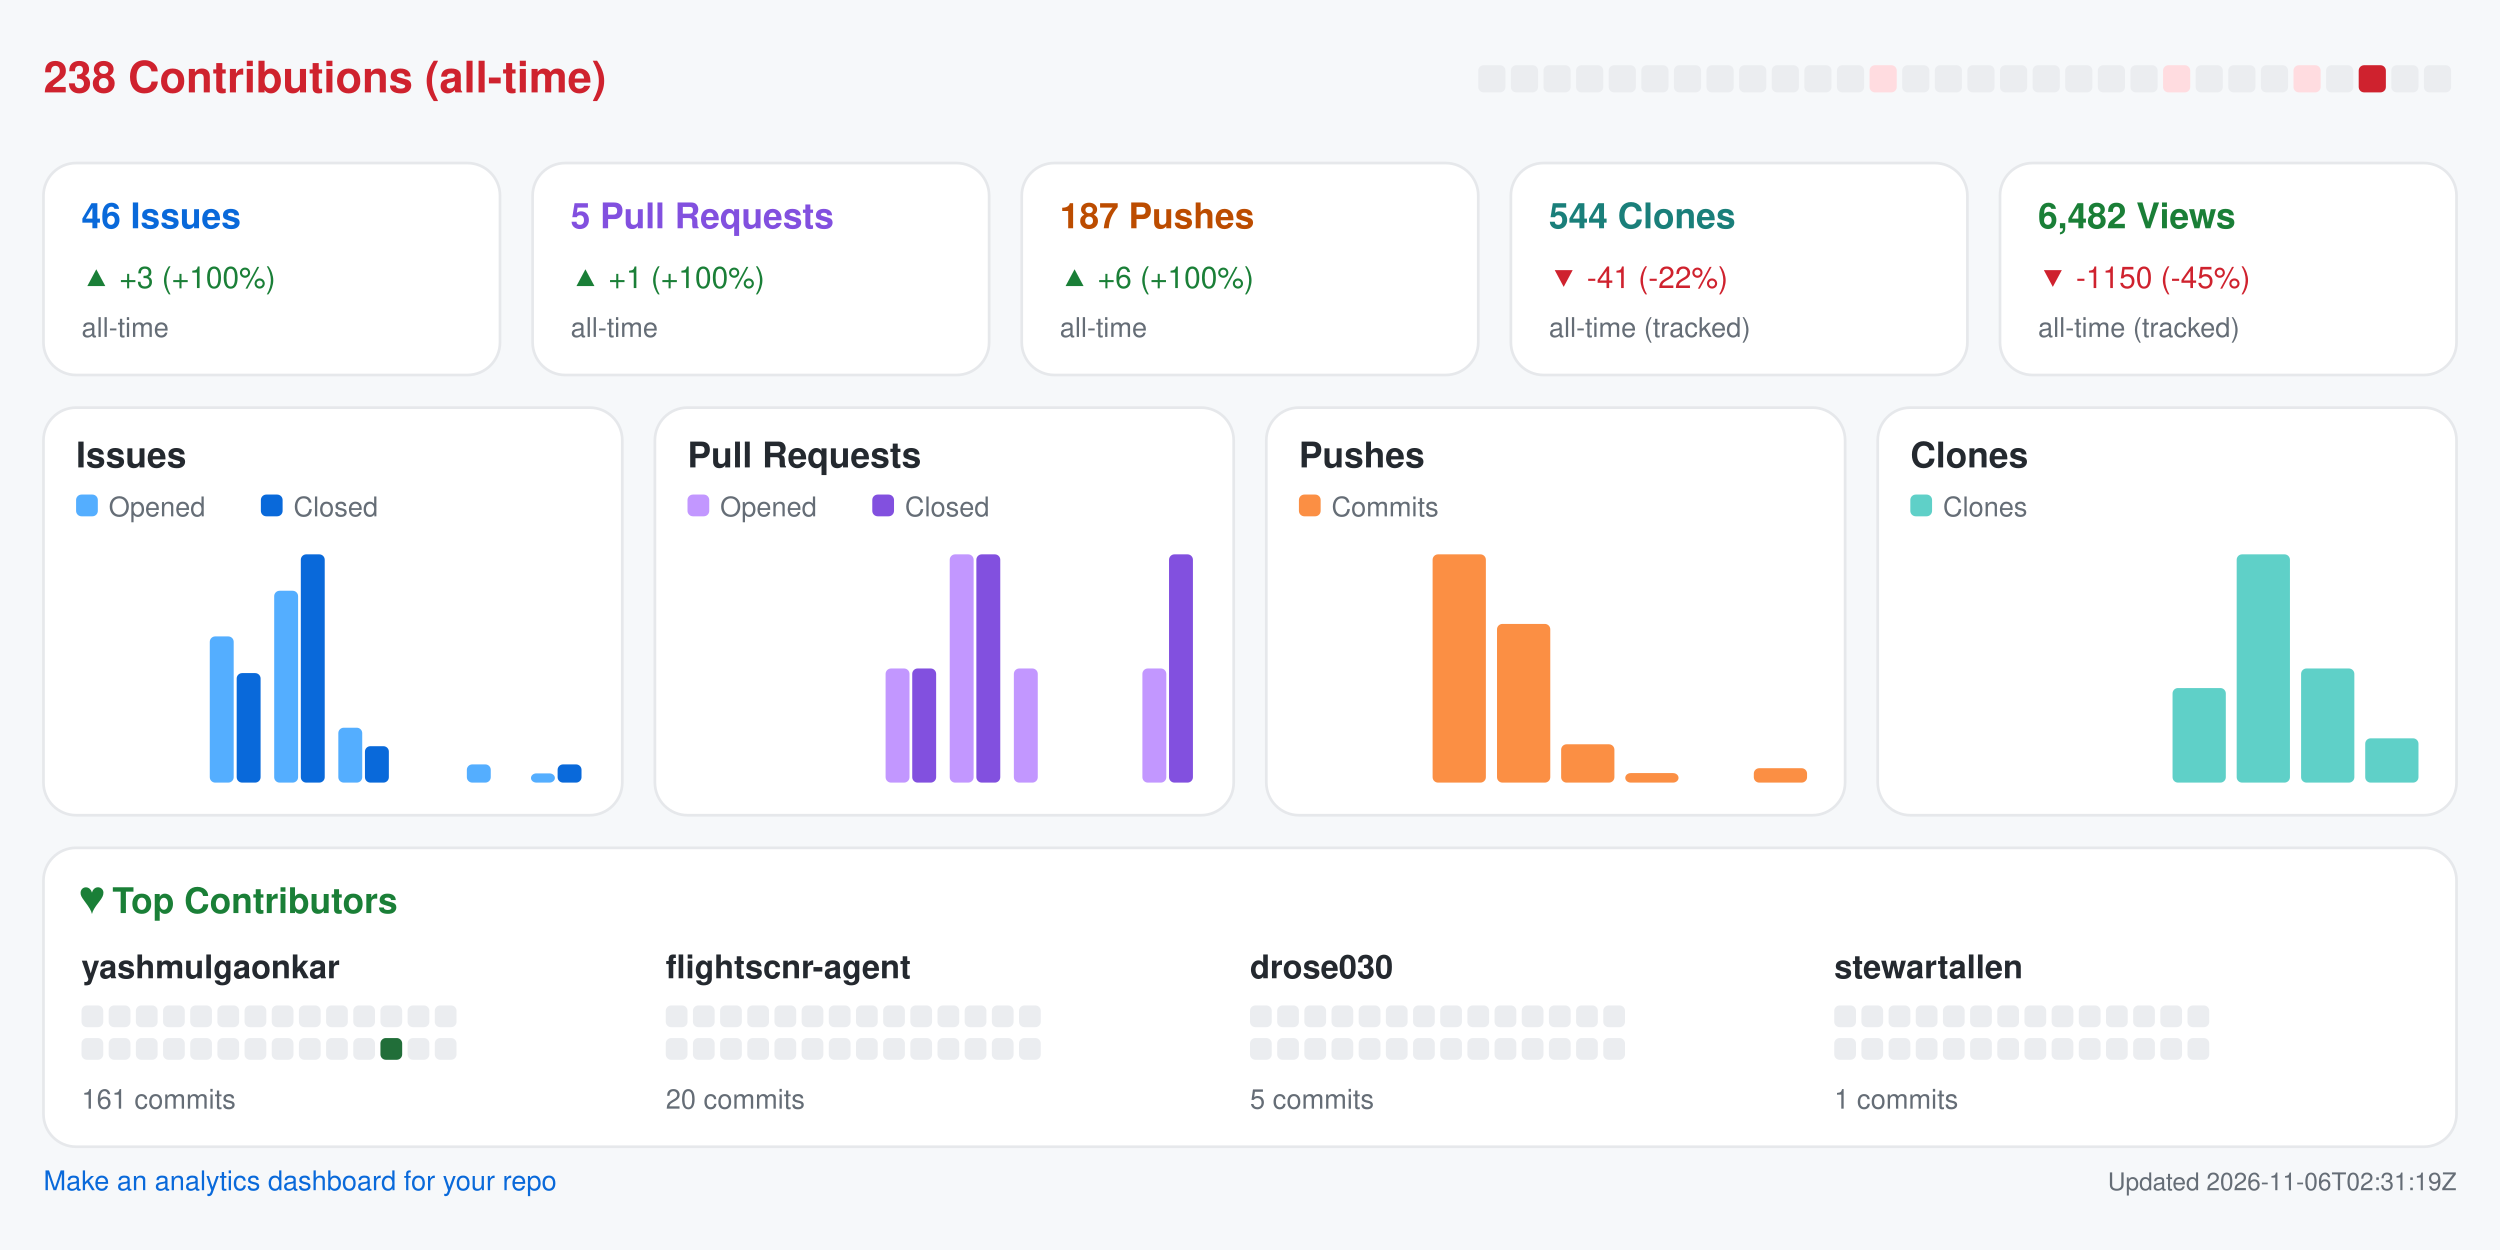
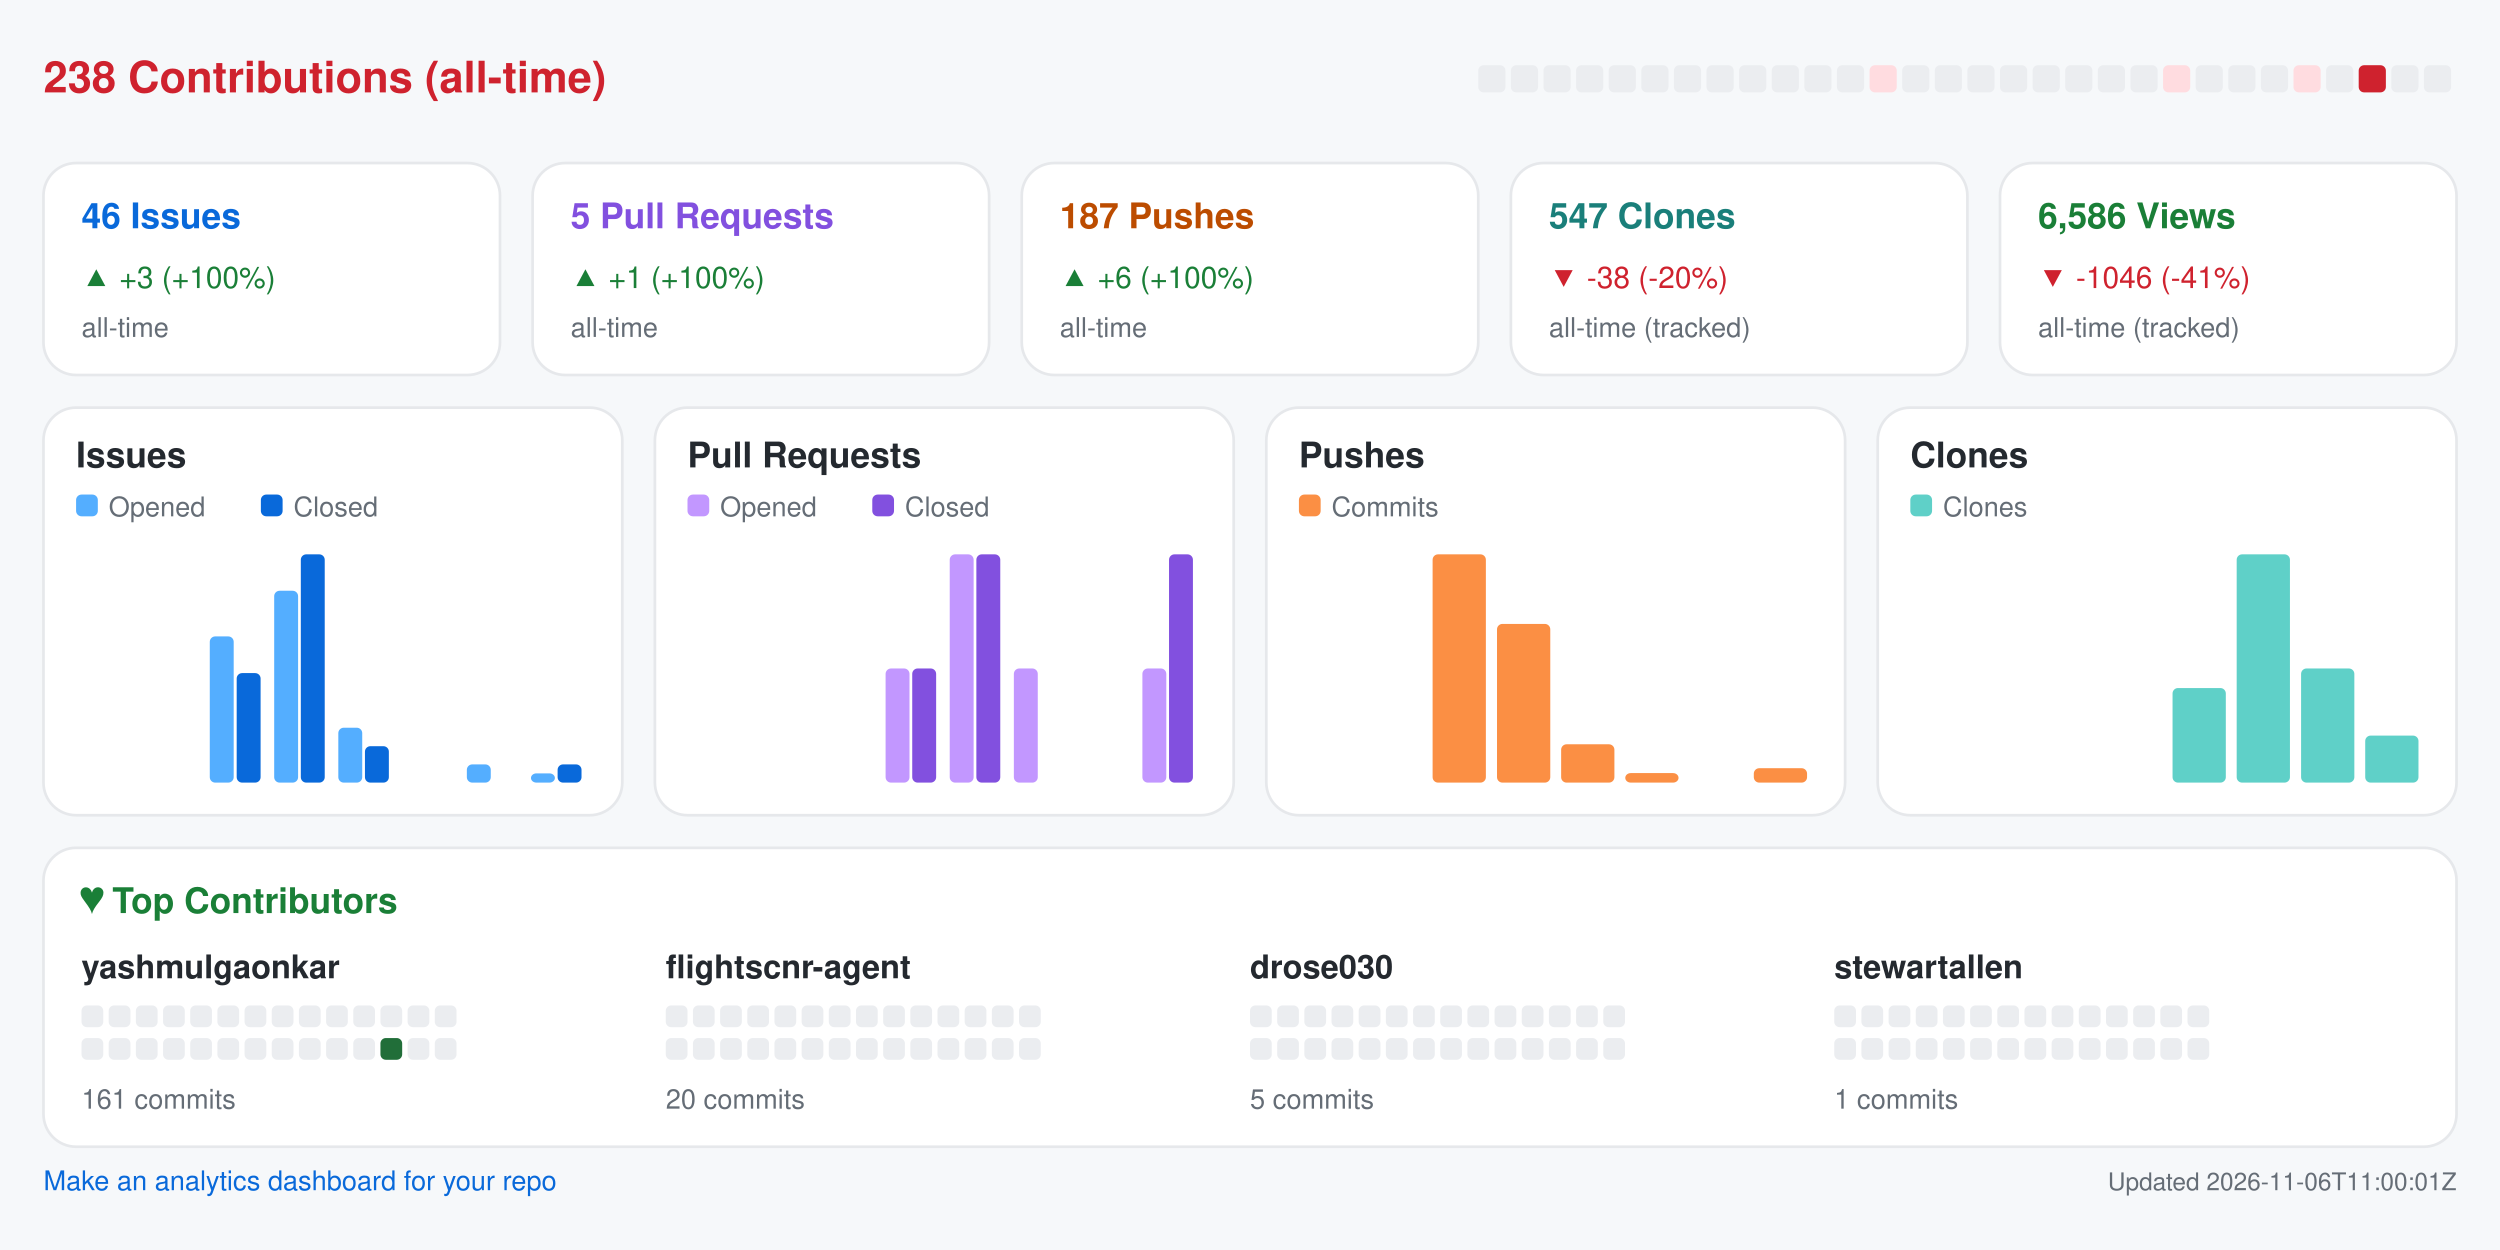
<svg xmlns="http://www.w3.org/2000/svg" width="920" height="460" viewBox="0 0 920 460" role="img" aria-label="Repository analytics for yashmulgaonkar/FlightScnr">
  <rect x="0.0" y="0.0" width="920.0" height="460.0" rx="0" fill="#f6f8fa" />
  <text x="16.0" y="34.0" fill="#cf222e" font-size="16" font-family="-apple-system,BlinkMacSystemFont,Segoe UI,Helvetica,Arial,sans-serif" font-weight="600" text-anchor="start">238 Contributions (all-time)</text>
  <rect x="544.0" y="24.0" width="10.0" height="10.0" rx="2" fill="#ebedf0" />
  <rect x="556.0" y="24.0" width="10.0" height="10.0" rx="2" fill="#ebedf0" />
  <rect x="568.0" y="24.0" width="10.0" height="10.0" rx="2" fill="#ebedf0" />
  <rect x="580.0" y="24.0" width="10.0" height="10.0" rx="2" fill="#ebedf0" />
  <rect x="592.0" y="24.0" width="10.0" height="10.0" rx="2" fill="#ebedf0" />
  <rect x="604.0" y="24.0" width="10.0" height="10.0" rx="2" fill="#ebedf0" />
  <rect x="616.0" y="24.0" width="10.0" height="10.0" rx="2" fill="#ebedf0" />
  <rect x="628.0" y="24.0" width="10.0" height="10.0" rx="2" fill="#ebedf0" />
  <rect x="640.0" y="24.0" width="10.0" height="10.0" rx="2" fill="#ebedf0" />
  <rect x="652.0" y="24.0" width="10.0" height="10.0" rx="2" fill="#ebedf0" />
  <rect x="664.0" y="24.0" width="10.0" height="10.0" rx="2" fill="#ebedf0" />
  <rect x="676.0" y="24.0" width="10.0" height="10.0" rx="2" fill="#ebedf0" />
  <rect x="688.0" y="24.0" width="10.0" height="10.0" rx="2" fill="#ffdce0" />
  <rect x="700.0" y="24.0" width="10.0" height="10.0" rx="2" fill="#ebedf0" />
  <rect x="712.0" y="24.0" width="10.0" height="10.0" rx="2" fill="#ebedf0" />
  <rect x="724.0" y="24.0" width="10.0" height="10.0" rx="2" fill="#ebedf0" />
  <rect x="736.0" y="24.0" width="10.0" height="10.0" rx="2" fill="#ebedf0" />
  <rect x="748.0" y="24.0" width="10.0" height="10.0" rx="2" fill="#ebedf0" />
  <rect x="760.0" y="24.0" width="10.0" height="10.0" rx="2" fill="#ebedf0" />
  <rect x="772.0" y="24.0" width="10.0" height="10.0" rx="2" fill="#ebedf0" />
  <rect x="784.0" y="24.0" width="10.0" height="10.0" rx="2" fill="#ebedf0" />
  <rect x="796.0" y="24.0" width="10.0" height="10.0" rx="2" fill="#ffdce0" />
  <rect x="808.0" y="24.0" width="10.0" height="10.0" rx="2" fill="#ebedf0" />
  <rect x="820.0" y="24.0" width="10.0" height="10.0" rx="2" fill="#ebedf0" />
  <rect x="832.0" y="24.0" width="10.0" height="10.0" rx="2" fill="#ebedf0" />
  <rect x="844.0" y="24.0" width="10.0" height="10.0" rx="2" fill="#ffdce0" />
  <rect x="856.0" y="24.0" width="10.0" height="10.0" rx="2" fill="#ebedf0" />
  <rect x="868.0" y="24.0" width="10.0" height="10.0" rx="2" fill="#cf222e" />
  <rect x="880.0" y="24.0" width="10.0" height="10.0" rx="2" fill="#ebedf0" />
  <rect x="892.0" y="24.0" width="10.0" height="10.0" rx="2" fill="#ebedf0" />
  <rect x="16.0" y="60.0" width="168.0" height="78.0" rx="12" fill="#ffffff" stroke="#e6e8eb" />
  <text x="30.0" y="84.0" fill="#0969da" font-size="13" font-family="-apple-system,BlinkMacSystemFont,Segoe UI,Helvetica,Arial,sans-serif" font-weight="600" text-anchor="start">46 Issues</text>
  <text x="30.0" y="106.0" fill="#1a7f37" font-size="11" font-family="-apple-system,BlinkMacSystemFont,Segoe UI,Helvetica,Arial,sans-serif" font-weight="400" text-anchor="start">▲ +3 (+100%)</text>
  <text x="30.0" y="124.0" fill="#656d76" font-size="10" font-family="-apple-system,BlinkMacSystemFont,Segoe UI,Helvetica,Arial,sans-serif" font-weight="400" text-anchor="start">all-time</text>
  <rect x="196.0" y="60.0" width="168.0" height="78.0" rx="12" fill="#ffffff" stroke="#e6e8eb" />
  <text x="210.0" y="84.0" fill="#8250df" font-size="13" font-family="-apple-system,BlinkMacSystemFont,Segoe UI,Helvetica,Arial,sans-serif" font-weight="600" text-anchor="start">5 Pull Requests</text>
  <text x="210.0" y="106.0" fill="#1a7f37" font-size="11" font-family="-apple-system,BlinkMacSystemFont,Segoe UI,Helvetica,Arial,sans-serif" font-weight="400" text-anchor="start">▲ +1 (+100%)</text>
  <text x="210.0" y="124.0" fill="#656d76" font-size="10" font-family="-apple-system,BlinkMacSystemFont,Segoe UI,Helvetica,Arial,sans-serif" font-weight="400" text-anchor="start">all-time</text>
  <rect x="376.0" y="60.0" width="168.0" height="78.0" rx="12" fill="#ffffff" stroke="#e6e8eb" />
  <text x="390.0" y="84.0" fill="#bc4c00" font-size="13" font-family="-apple-system,BlinkMacSystemFont,Segoe UI,Helvetica,Arial,sans-serif" font-weight="600" text-anchor="start">187 Pushes</text>
  <text x="390.0" y="106.0" fill="#1a7f37" font-size="11" font-family="-apple-system,BlinkMacSystemFont,Segoe UI,Helvetica,Arial,sans-serif" font-weight="400" text-anchor="start">▲ +6 (+100%)</text>
  <text x="390.0" y="124.0" fill="#656d76" font-size="10" font-family="-apple-system,BlinkMacSystemFont,Segoe UI,Helvetica,Arial,sans-serif" font-weight="400" text-anchor="start">all-time</text>
  <rect x="556.0" y="60.0" width="168.0" height="78.0" rx="12" fill="#ffffff" stroke="#e6e8eb" />
-   <text x="570.0" y="84.0" fill="#1a7f7a" font-size="13" font-family="-apple-system,BlinkMacSystemFont,Segoe UI,Helvetica,Arial,sans-serif" font-weight="600" text-anchor="start">544 Clones</text>
-   <text x="570.0" y="106.0" fill="#cf222e" font-size="11" font-family="-apple-system,BlinkMacSystemFont,Segoe UI,Helvetica,Arial,sans-serif" font-weight="400" text-anchor="start">▼ -41 (-22%)</text>
+   <text x="570.0" y="84.0" fill="#1a7f7a" font-size="13" font-family="-apple-system,BlinkMacSystemFont,Segoe UI,Helvetica,Arial,sans-serif" font-weight="600" text-anchor="start">547 Clones</text>
+   <text x="570.0" y="106.0" fill="#cf222e" font-size="11" font-family="-apple-system,BlinkMacSystemFont,Segoe UI,Helvetica,Arial,sans-serif" font-weight="400" text-anchor="start">▼ -38 (-20%)</text>
  <text x="570.0" y="124.0" fill="#656d76" font-size="10" font-family="-apple-system,BlinkMacSystemFont,Segoe UI,Helvetica,Arial,sans-serif" font-weight="400" text-anchor="start">all-time (tracked)</text>
  <rect x="736.0" y="60.0" width="168.0" height="78.0" rx="12" fill="#ffffff" stroke="#e6e8eb" />
-   <text x="750.0" y="84.0" fill="#1a7f37" font-size="13" font-family="-apple-system,BlinkMacSystemFont,Segoe UI,Helvetica,Arial,sans-serif" font-weight="600" text-anchor="start">6,482 Views</text>
-   <text x="750.0" y="106.0" fill="#cf222e" font-size="11" font-family="-apple-system,BlinkMacSystemFont,Segoe UI,Helvetica,Arial,sans-serif" font-weight="400" text-anchor="start">▼ -1150 (-45%)</text>
+   <text x="750.0" y="84.0" fill="#1a7f37" font-size="13" font-family="-apple-system,BlinkMacSystemFont,Segoe UI,Helvetica,Arial,sans-serif" font-weight="600" text-anchor="start">6,586 Views</text>
+   <text x="750.0" y="106.0" fill="#cf222e" font-size="11" font-family="-apple-system,BlinkMacSystemFont,Segoe UI,Helvetica,Arial,sans-serif" font-weight="400" text-anchor="start">▼ -1046 (-41%)</text>
  <text x="750.0" y="124.0" fill="#656d76" font-size="10" font-family="-apple-system,BlinkMacSystemFont,Segoe UI,Helvetica,Arial,sans-serif" font-weight="400" text-anchor="start">all-time (tracked)</text>
  <rect x="16.0" y="150.0" width="213.0" height="150.0" rx="12" fill="#ffffff" stroke="#e6e8eb" />
  <text x="28.0" y="172.0" fill="#24292f" font-size="13" font-family="-apple-system,BlinkMacSystemFont,Segoe UI,Helvetica,Arial,sans-serif" font-weight="600" text-anchor="start">Issues</text>
  <rect x="28.0" y="182.0" width="8.0" height="8.0" rx="2" fill="#54aeff" />
  <text x="40.0" y="190.0" fill="#656d76" font-size="10" font-family="-apple-system,BlinkMacSystemFont,Segoe UI,Helvetica,Arial,sans-serif" font-weight="400" text-anchor="start">Opened</text>
  <rect x="96.0" y="182.0" width="8.0" height="8.0" rx="2" fill="#0969da" />
  <text x="108.0" y="190.0" fill="#656d76" font-size="10" font-family="-apple-system,BlinkMacSystemFont,Segoe UI,Helvetica,Arial,sans-serif" font-weight="400" text-anchor="start">Closed</text>
  <rect x="30.0" y="288.0" width="8.8" height="0.0" rx="2" fill="#54aeff" />
  <rect x="39.8" y="288.0" width="8.8" height="0.0" rx="2" fill="#0969da" />
  <rect x="53.6" y="288.0" width="8.8" height="0.0" rx="2" fill="#54aeff" />
  <rect x="63.4" y="288.0" width="8.8" height="0.0" rx="2" fill="#0969da" />
  <rect x="77.2" y="234.2" width="8.8" height="53.8" rx="2" fill="#54aeff" />
  <rect x="87.1" y="247.7" width="8.8" height="40.3" rx="2" fill="#0969da" />
  <rect x="100.9" y="217.4" width="8.8" height="70.6" rx="2" fill="#54aeff" />
  <rect x="110.7" y="204.0" width="8.8" height="84.0" rx="2" fill="#0969da" />
  <rect x="124.5" y="267.8" width="8.8" height="20.2" rx="2" fill="#54aeff" />
  <rect x="134.3" y="274.6" width="8.8" height="13.4" rx="2" fill="#0969da" />
  <rect x="148.1" y="288.0" width="8.8" height="0.0" rx="2" fill="#54aeff" />
  <rect x="157.9" y="288.0" width="8.8" height="0.0" rx="2" fill="#0969da" />
  <rect x="171.8" y="281.3" width="8.8" height="6.7" rx="2" fill="#54aeff" />
  <rect x="181.6" y="288.0" width="8.8" height="0.0" rx="2" fill="#0969da" />
  <rect x="195.4" y="284.6" width="8.8" height="3.4" rx="2" fill="#54aeff" />
  <rect x="205.2" y="281.3" width="8.8" height="6.7" rx="2" fill="#0969da" />
  <rect x="241.0" y="150.0" width="213.0" height="150.0" rx="12" fill="#ffffff" stroke="#e6e8eb" />
  <text x="253.0" y="172.0" fill="#24292f" font-size="13" font-family="-apple-system,BlinkMacSystemFont,Segoe UI,Helvetica,Arial,sans-serif" font-weight="600" text-anchor="start">Pull Requests</text>
  <rect x="253.0" y="182.0" width="8.0" height="8.0" rx="2" fill="#c297ff" />
  <text x="265.0" y="190.0" fill="#656d76" font-size="10" font-family="-apple-system,BlinkMacSystemFont,Segoe UI,Helvetica,Arial,sans-serif" font-weight="400" text-anchor="start">Opened</text>
  <rect x="321.0" y="182.0" width="8.0" height="8.0" rx="2" fill="#8250df" />
  <text x="333.0" y="190.0" fill="#656d76" font-size="10" font-family="-apple-system,BlinkMacSystemFont,Segoe UI,Helvetica,Arial,sans-serif" font-weight="400" text-anchor="start">Closed</text>
  <rect x="255.0" y="288.0" width="8.8" height="0.0" rx="2" fill="#c297ff" />
  <rect x="264.8" y="288.0" width="8.8" height="0.0" rx="2" fill="#8250df" />
  <rect x="278.6" y="288.0" width="8.8" height="0.0" rx="2" fill="#c297ff" />
  <rect x="288.4" y="288.0" width="8.8" height="0.0" rx="2" fill="#8250df" />
  <rect x="302.2" y="288.0" width="8.8" height="0.0" rx="2" fill="#c297ff" />
  <rect x="312.1" y="288.0" width="8.8" height="0.0" rx="2" fill="#8250df" />
  <rect x="325.9" y="246.0" width="8.8" height="42.0" rx="2" fill="#c297ff" />
  <rect x="335.7" y="246.0" width="8.8" height="42.0" rx="2" fill="#8250df" />
  <rect x="349.5" y="204.0" width="8.8" height="84.0" rx="2" fill="#c297ff" />
  <rect x="359.3" y="204.0" width="8.8" height="84.0" rx="2" fill="#8250df" />
  <rect x="373.1" y="246.0" width="8.8" height="42.0" rx="2" fill="#c297ff" />
  <rect x="382.9" y="288.0" width="8.8" height="0.0" rx="2" fill="#8250df" />
  <rect x="396.8" y="288.0" width="8.8" height="0.0" rx="2" fill="#c297ff" />
  <rect x="406.6" y="288.0" width="8.8" height="0.0" rx="2" fill="#8250df" />
  <rect x="420.4" y="246.0" width="8.8" height="42.0" rx="2" fill="#c297ff" />
  <rect x="430.2" y="204.0" width="8.8" height="84.0" rx="2" fill="#8250df" />
  <rect x="466.0" y="150.0" width="213.0" height="150.0" rx="12" fill="#ffffff" stroke="#e6e8eb" />
  <text x="478.0" y="172.0" fill="#24292f" font-size="13" font-family="-apple-system,BlinkMacSystemFont,Segoe UI,Helvetica,Arial,sans-serif" font-weight="600" text-anchor="start">Pushes</text>
  <rect x="478.0" y="182.0" width="8.0" height="8.0" rx="2" fill="#fb8f44" />
  <text x="490.0" y="190.0" fill="#656d76" font-size="10" font-family="-apple-system,BlinkMacSystemFont,Segoe UI,Helvetica,Arial,sans-serif" font-weight="400" text-anchor="start">Commits</text>
  <rect x="480.0" y="288.0" width="19.6" height="0.0" rx="2" fill="#fb8f44" />
  <rect x="503.6" y="288.0" width="19.6" height="0.0" rx="2" fill="#fb8f44" />
  <rect x="527.2" y="204.0" width="19.6" height="84.0" rx="2" fill="#fb8f44" />
  <rect x="550.9" y="229.6" width="19.6" height="58.4" rx="2" fill="#fb8f44" />
  <rect x="574.5" y="273.9" width="19.6" height="14.1" rx="2" fill="#fb8f44" />
  <rect x="598.1" y="284.5" width="19.6" height="3.5" rx="2" fill="#fb8f44" />
  <rect x="621.8" y="288.0" width="19.6" height="0.0" rx="2" fill="#fb8f44" />
  <rect x="645.4" y="282.7" width="19.6" height="5.3" rx="2" fill="#fb8f44" />
  <rect x="691.0" y="150.0" width="213.0" height="150.0" rx="12" fill="#ffffff" stroke="#e6e8eb" />
  <text x="703.0" y="172.0" fill="#24292f" font-size="13" font-family="-apple-system,BlinkMacSystemFont,Segoe UI,Helvetica,Arial,sans-serif" font-weight="600" text-anchor="start">Clones</text>
  <rect x="703.0" y="182.0" width="8.0" height="8.0" rx="2" fill="#5fd0c8" />
  <text x="715.0" y="190.0" fill="#656d76" font-size="10" font-family="-apple-system,BlinkMacSystemFont,Segoe UI,Helvetica,Arial,sans-serif" font-weight="400" text-anchor="start">Clones</text>
  <rect x="705.0" y="288.0" width="19.6" height="0.0" rx="2" fill="#5fd0c8" />
  <rect x="728.6" y="288.0" width="19.6" height="0.0" rx="2" fill="#5fd0c8" />
  <rect x="752.2" y="288.0" width="19.6" height="0.0" rx="2" fill="#5fd0c8" />
  <rect x="775.9" y="288.0" width="19.6" height="0.0" rx="2" fill="#5fd0c8" />
  <rect x="799.5" y="253.2" width="19.6" height="34.8" rx="2" fill="#5fd0c8" />
  <rect x="823.1" y="204.0" width="19.6" height="84.0" rx="2" fill="#5fd0c8" />
  <rect x="846.8" y="246.0" width="19.6" height="42.0" rx="2" fill="#5fd0c8" />
-   <rect x="870.4" y="271.7" width="19.6" height="16.3" rx="2" fill="#5fd0c8" />
+   <rect x="870.4" y="270.7" width="19.6" height="17.3" rx="2" fill="#5fd0c8" />
  <rect x="16.0" y="312.0" width="888.0" height="110.0" rx="12" fill="#ffffff" stroke="#e6e8eb" />
  <text x="30.0" y="336.0" fill="#1a7f37" font-size="13" font-family="-apple-system,BlinkMacSystemFont,Segoe UI,Helvetica,Arial,sans-serif" font-weight="600" text-anchor="start">♥  Top Contributors</text>
  <text x="30.0" y="360.0" fill="#24292f" font-size="12" font-family="-apple-system,BlinkMacSystemFont,Segoe UI,Helvetica,Arial,sans-serif" font-weight="600" text-anchor="start">yashmulgaonkar</text>
  <rect x="30.0" y="370.0" width="8.0" height="8.0" rx="2" fill="#ebedf0" />
  <rect x="40.0" y="370.0" width="8.0" height="8.0" rx="2" fill="#ebedf0" />
  <rect x="50.0" y="370.0" width="8.0" height="8.0" rx="2" fill="#ebedf0" />
  <rect x="60.0" y="370.0" width="8.0" height="8.0" rx="2" fill="#ebedf0" />
  <rect x="70.0" y="370.0" width="8.0" height="8.0" rx="2" fill="#ebedf0" />
  <rect x="80.0" y="370.0" width="8.0" height="8.0" rx="2" fill="#ebedf0" />
  <rect x="90.0" y="370.0" width="8.0" height="8.0" rx="2" fill="#ebedf0" />
  <rect x="100.0" y="370.0" width="8.0" height="8.0" rx="2" fill="#ebedf0" />
  <rect x="110.0" y="370.0" width="8.0" height="8.0" rx="2" fill="#ebedf0" />
  <rect x="120.0" y="370.0" width="8.0" height="8.0" rx="2" fill="#ebedf0" />
  <rect x="130.0" y="370.0" width="8.0" height="8.0" rx="2" fill="#ebedf0" />
  <rect x="140.0" y="370.0" width="8.0" height="8.0" rx="2" fill="#ebedf0" />
  <rect x="150.0" y="370.0" width="8.0" height="8.0" rx="2" fill="#ebedf0" />
  <rect x="160.0" y="370.0" width="8.0" height="8.0" rx="2" fill="#ebedf0" />
  <rect x="30.0" y="382.0" width="8.0" height="8.0" rx="2" fill="#ebedf0" />
  <rect x="40.0" y="382.0" width="8.0" height="8.0" rx="2" fill="#ebedf0" />
  <rect x="50.0" y="382.0" width="8.0" height="8.0" rx="2" fill="#ebedf0" />
  <rect x="60.0" y="382.0" width="8.0" height="8.0" rx="2" fill="#ebedf0" />
  <rect x="70.0" y="382.0" width="8.0" height="8.0" rx="2" fill="#ebedf0" />
  <rect x="80.0" y="382.0" width="8.0" height="8.0" rx="2" fill="#ebedf0" />
  <rect x="90.0" y="382.0" width="8.0" height="8.0" rx="2" fill="#ebedf0" />
  <rect x="100.0" y="382.0" width="8.0" height="8.0" rx="2" fill="#ebedf0" />
  <rect x="110.0" y="382.0" width="8.0" height="8.0" rx="2" fill="#ebedf0" />
  <rect x="120.0" y="382.0" width="8.0" height="8.0" rx="2" fill="#ebedf0" />
  <rect x="130.0" y="382.0" width="8.0" height="8.0" rx="2" fill="#ebedf0" />
  <rect x="140.0" y="382.0" width="8.0" height="8.0" rx="2" fill="#216e39" />
  <rect x="150.0" y="382.0" width="8.0" height="8.0" rx="2" fill="#ebedf0" />
  <rect x="160.0" y="382.0" width="8.0" height="8.0" rx="2" fill="#ebedf0" />
  <text x="30.0" y="408.0" fill="#656d76" font-size="10" font-family="-apple-system,BlinkMacSystemFont,Segoe UI,Helvetica,Arial,sans-serif" font-weight="400" text-anchor="start">161 commits</text>
  <text x="245.0" y="360.0" fill="#24292f" font-size="12" font-family="-apple-system,BlinkMacSystemFont,Segoe UI,Helvetica,Arial,sans-serif" font-weight="600" text-anchor="start">flightscnr-agent</text>
  <rect x="245.0" y="370.0" width="8.0" height="8.0" rx="2" fill="#ebedf0" />
  <rect x="255.0" y="370.0" width="8.0" height="8.0" rx="2" fill="#ebedf0" />
  <rect x="265.0" y="370.0" width="8.0" height="8.0" rx="2" fill="#ebedf0" />
  <rect x="275.0" y="370.0" width="8.0" height="8.0" rx="2" fill="#ebedf0" />
  <rect x="285.0" y="370.0" width="8.0" height="8.0" rx="2" fill="#ebedf0" />
  <rect x="295.0" y="370.0" width="8.0" height="8.0" rx="2" fill="#ebedf0" />
  <rect x="305.0" y="370.0" width="8.0" height="8.0" rx="2" fill="#ebedf0" />
  <rect x="315.0" y="370.0" width="8.0" height="8.0" rx="2" fill="#ebedf0" />
  <rect x="325.0" y="370.0" width="8.0" height="8.0" rx="2" fill="#ebedf0" />
  <rect x="335.0" y="370.0" width="8.0" height="8.0" rx="2" fill="#ebedf0" />
  <rect x="345.0" y="370.0" width="8.0" height="8.0" rx="2" fill="#ebedf0" />
  <rect x="355.0" y="370.0" width="8.0" height="8.0" rx="2" fill="#ebedf0" />
  <rect x="365.0" y="370.0" width="8.0" height="8.0" rx="2" fill="#ebedf0" />
  <rect x="375.0" y="370.0" width="8.0" height="8.0" rx="2" fill="#ebedf0" />
  <rect x="245.0" y="382.0" width="8.0" height="8.0" rx="2" fill="#ebedf0" />
  <rect x="255.0" y="382.0" width="8.0" height="8.0" rx="2" fill="#ebedf0" />
  <rect x="265.0" y="382.0" width="8.0" height="8.0" rx="2" fill="#ebedf0" />
  <rect x="275.0" y="382.0" width="8.0" height="8.0" rx="2" fill="#ebedf0" />
  <rect x="285.0" y="382.0" width="8.0" height="8.0" rx="2" fill="#ebedf0" />
  <rect x="295.0" y="382.0" width="8.0" height="8.0" rx="2" fill="#ebedf0" />
  <rect x="305.0" y="382.0" width="8.0" height="8.0" rx="2" fill="#ebedf0" />
  <rect x="315.0" y="382.0" width="8.0" height="8.0" rx="2" fill="#ebedf0" />
  <rect x="325.0" y="382.0" width="8.0" height="8.0" rx="2" fill="#ebedf0" />
  <rect x="335.0" y="382.0" width="8.0" height="8.0" rx="2" fill="#ebedf0" />
  <rect x="345.0" y="382.0" width="8.0" height="8.0" rx="2" fill="#ebedf0" />
  <rect x="355.0" y="382.0" width="8.0" height="8.0" rx="2" fill="#ebedf0" />
  <rect x="365.0" y="382.0" width="8.0" height="8.0" rx="2" fill="#ebedf0" />
  <rect x="375.0" y="382.0" width="8.0" height="8.0" rx="2" fill="#ebedf0" />
  <text x="245.0" y="408.0" fill="#656d76" font-size="10" font-family="-apple-system,BlinkMacSystemFont,Segoe UI,Helvetica,Arial,sans-serif" font-weight="400" text-anchor="start">20 commits</text>
  <text x="460.0" y="360.0" fill="#24292f" font-size="12" font-family="-apple-system,BlinkMacSystemFont,Segoe UI,Helvetica,Arial,sans-serif" font-weight="600" text-anchor="start">drose030</text>
  <rect x="460.0" y="370.0" width="8.0" height="8.0" rx="2" fill="#ebedf0" />
  <rect x="470.0" y="370.0" width="8.0" height="8.0" rx="2" fill="#ebedf0" />
  <rect x="480.0" y="370.0" width="8.0" height="8.0" rx="2" fill="#ebedf0" />
  <rect x="490.0" y="370.0" width="8.0" height="8.0" rx="2" fill="#ebedf0" />
  <rect x="500.0" y="370.0" width="8.0" height="8.0" rx="2" fill="#ebedf0" />
  <rect x="510.0" y="370.0" width="8.0" height="8.0" rx="2" fill="#ebedf0" />
  <rect x="520.0" y="370.0" width="8.0" height="8.0" rx="2" fill="#ebedf0" />
  <rect x="530.0" y="370.0" width="8.0" height="8.0" rx="2" fill="#ebedf0" />
  <rect x="540.0" y="370.0" width="8.0" height="8.0" rx="2" fill="#ebedf0" />
  <rect x="550.0" y="370.0" width="8.0" height="8.0" rx="2" fill="#ebedf0" />
  <rect x="560.0" y="370.0" width="8.0" height="8.0" rx="2" fill="#ebedf0" />
  <rect x="570.0" y="370.0" width="8.0" height="8.0" rx="2" fill="#ebedf0" />
  <rect x="580.0" y="370.0" width="8.0" height="8.0" rx="2" fill="#ebedf0" />
  <rect x="590.0" y="370.0" width="8.0" height="8.0" rx="2" fill="#ebedf0" />
  <rect x="460.0" y="382.0" width="8.0" height="8.0" rx="2" fill="#ebedf0" />
  <rect x="470.0" y="382.0" width="8.0" height="8.0" rx="2" fill="#ebedf0" />
  <rect x="480.0" y="382.0" width="8.0" height="8.0" rx="2" fill="#ebedf0" />
  <rect x="490.0" y="382.0" width="8.0" height="8.0" rx="2" fill="#ebedf0" />
  <rect x="500.0" y="382.0" width="8.0" height="8.0" rx="2" fill="#ebedf0" />
  <rect x="510.0" y="382.0" width="8.0" height="8.0" rx="2" fill="#ebedf0" />
  <rect x="520.0" y="382.0" width="8.0" height="8.0" rx="2" fill="#ebedf0" />
  <rect x="530.0" y="382.0" width="8.0" height="8.0" rx="2" fill="#ebedf0" />
  <rect x="540.0" y="382.0" width="8.0" height="8.0" rx="2" fill="#ebedf0" />
  <rect x="550.0" y="382.0" width="8.0" height="8.0" rx="2" fill="#ebedf0" />
  <rect x="560.0" y="382.0" width="8.0" height="8.0" rx="2" fill="#ebedf0" />
  <rect x="570.0" y="382.0" width="8.0" height="8.0" rx="2" fill="#ebedf0" />
  <rect x="580.0" y="382.0" width="8.0" height="8.0" rx="2" fill="#ebedf0" />
  <rect x="590.0" y="382.0" width="8.0" height="8.0" rx="2" fill="#ebedf0" />
  <text x="460.0" y="408.0" fill="#656d76" font-size="10" font-family="-apple-system,BlinkMacSystemFont,Segoe UI,Helvetica,Arial,sans-serif" font-weight="400" text-anchor="start">5 commits</text>
  <text x="675.0" y="360.0" fill="#24292f" font-size="12" font-family="-apple-system,BlinkMacSystemFont,Segoe UI,Helvetica,Arial,sans-serif" font-weight="600" text-anchor="start">stewartallen</text>
  <rect x="675.0" y="370.0" width="8.0" height="8.0" rx="2" fill="#ebedf0" />
  <rect x="685.0" y="370.0" width="8.0" height="8.0" rx="2" fill="#ebedf0" />
  <rect x="695.0" y="370.0" width="8.0" height="8.0" rx="2" fill="#ebedf0" />
  <rect x="705.0" y="370.0" width="8.0" height="8.0" rx="2" fill="#ebedf0" />
  <rect x="715.0" y="370.0" width="8.0" height="8.0" rx="2" fill="#ebedf0" />
  <rect x="725.0" y="370.0" width="8.0" height="8.0" rx="2" fill="#ebedf0" />
  <rect x="735.0" y="370.0" width="8.0" height="8.0" rx="2" fill="#ebedf0" />
  <rect x="745.0" y="370.0" width="8.0" height="8.0" rx="2" fill="#ebedf0" />
  <rect x="755.0" y="370.0" width="8.0" height="8.0" rx="2" fill="#ebedf0" />
  <rect x="765.0" y="370.0" width="8.0" height="8.0" rx="2" fill="#ebedf0" />
  <rect x="775.0" y="370.0" width="8.0" height="8.0" rx="2" fill="#ebedf0" />
  <rect x="785.0" y="370.0" width="8.0" height="8.0" rx="2" fill="#ebedf0" />
  <rect x="795.0" y="370.0" width="8.0" height="8.0" rx="2" fill="#ebedf0" />
  <rect x="805.0" y="370.0" width="8.0" height="8.0" rx="2" fill="#ebedf0" />
  <rect x="675.0" y="382.0" width="8.0" height="8.0" rx="2" fill="#ebedf0" />
  <rect x="685.0" y="382.0" width="8.0" height="8.0" rx="2" fill="#ebedf0" />
  <rect x="695.0" y="382.0" width="8.0" height="8.0" rx="2" fill="#ebedf0" />
  <rect x="705.0" y="382.0" width="8.0" height="8.0" rx="2" fill="#ebedf0" />
  <rect x="715.0" y="382.0" width="8.0" height="8.0" rx="2" fill="#ebedf0" />
  <rect x="725.0" y="382.0" width="8.0" height="8.0" rx="2" fill="#ebedf0" />
  <rect x="735.0" y="382.0" width="8.0" height="8.0" rx="2" fill="#ebedf0" />
  <rect x="745.0" y="382.0" width="8.0" height="8.0" rx="2" fill="#ebedf0" />
  <rect x="755.0" y="382.0" width="8.0" height="8.0" rx="2" fill="#ebedf0" />
  <rect x="765.0" y="382.0" width="8.0" height="8.0" rx="2" fill="#ebedf0" />
  <rect x="775.0" y="382.0" width="8.0" height="8.0" rx="2" fill="#ebedf0" />
  <rect x="785.0" y="382.0" width="8.0" height="8.0" rx="2" fill="#ebedf0" />
  <rect x="795.0" y="382.0" width="8.0" height="8.0" rx="2" fill="#ebedf0" />
  <rect x="805.0" y="382.0" width="8.0" height="8.0" rx="2" fill="#ebedf0" />
  <text x="675.0" y="408.0" fill="#656d76" font-size="10" font-family="-apple-system,BlinkMacSystemFont,Segoe UI,Helvetica,Arial,sans-serif" font-weight="400" text-anchor="start">1 commits</text>
  <a href="https://github.com/yashmulgaonkar/repo-analytics" target="_blank" rel="noopener noreferrer">
    <text x="16.0" y="438.0" fill="#0969da" font-size="10" font-family="-apple-system,BlinkMacSystemFont,Segoe UI,Helvetica,Arial,sans-serif" font-weight="400" text-anchor="start">Make an analytics dashboard for your repo</text>
  </a>
-   <text x="904.0" y="438.0" fill="#656d76" font-size="9" font-family="-apple-system,BlinkMacSystemFont,Segoe UI,Helvetica,Arial,sans-serif" font-weight="400" text-anchor="end">Updated 2026-11-06T02:31:19Z</text>
+   <text x="904.0" y="438.0" fill="#656d76" font-size="9" font-family="-apple-system,BlinkMacSystemFont,Segoe UI,Helvetica,Arial,sans-serif" font-weight="400" text-anchor="end">Updated 2026-11-06T11:00:01Z</text>
</svg>
